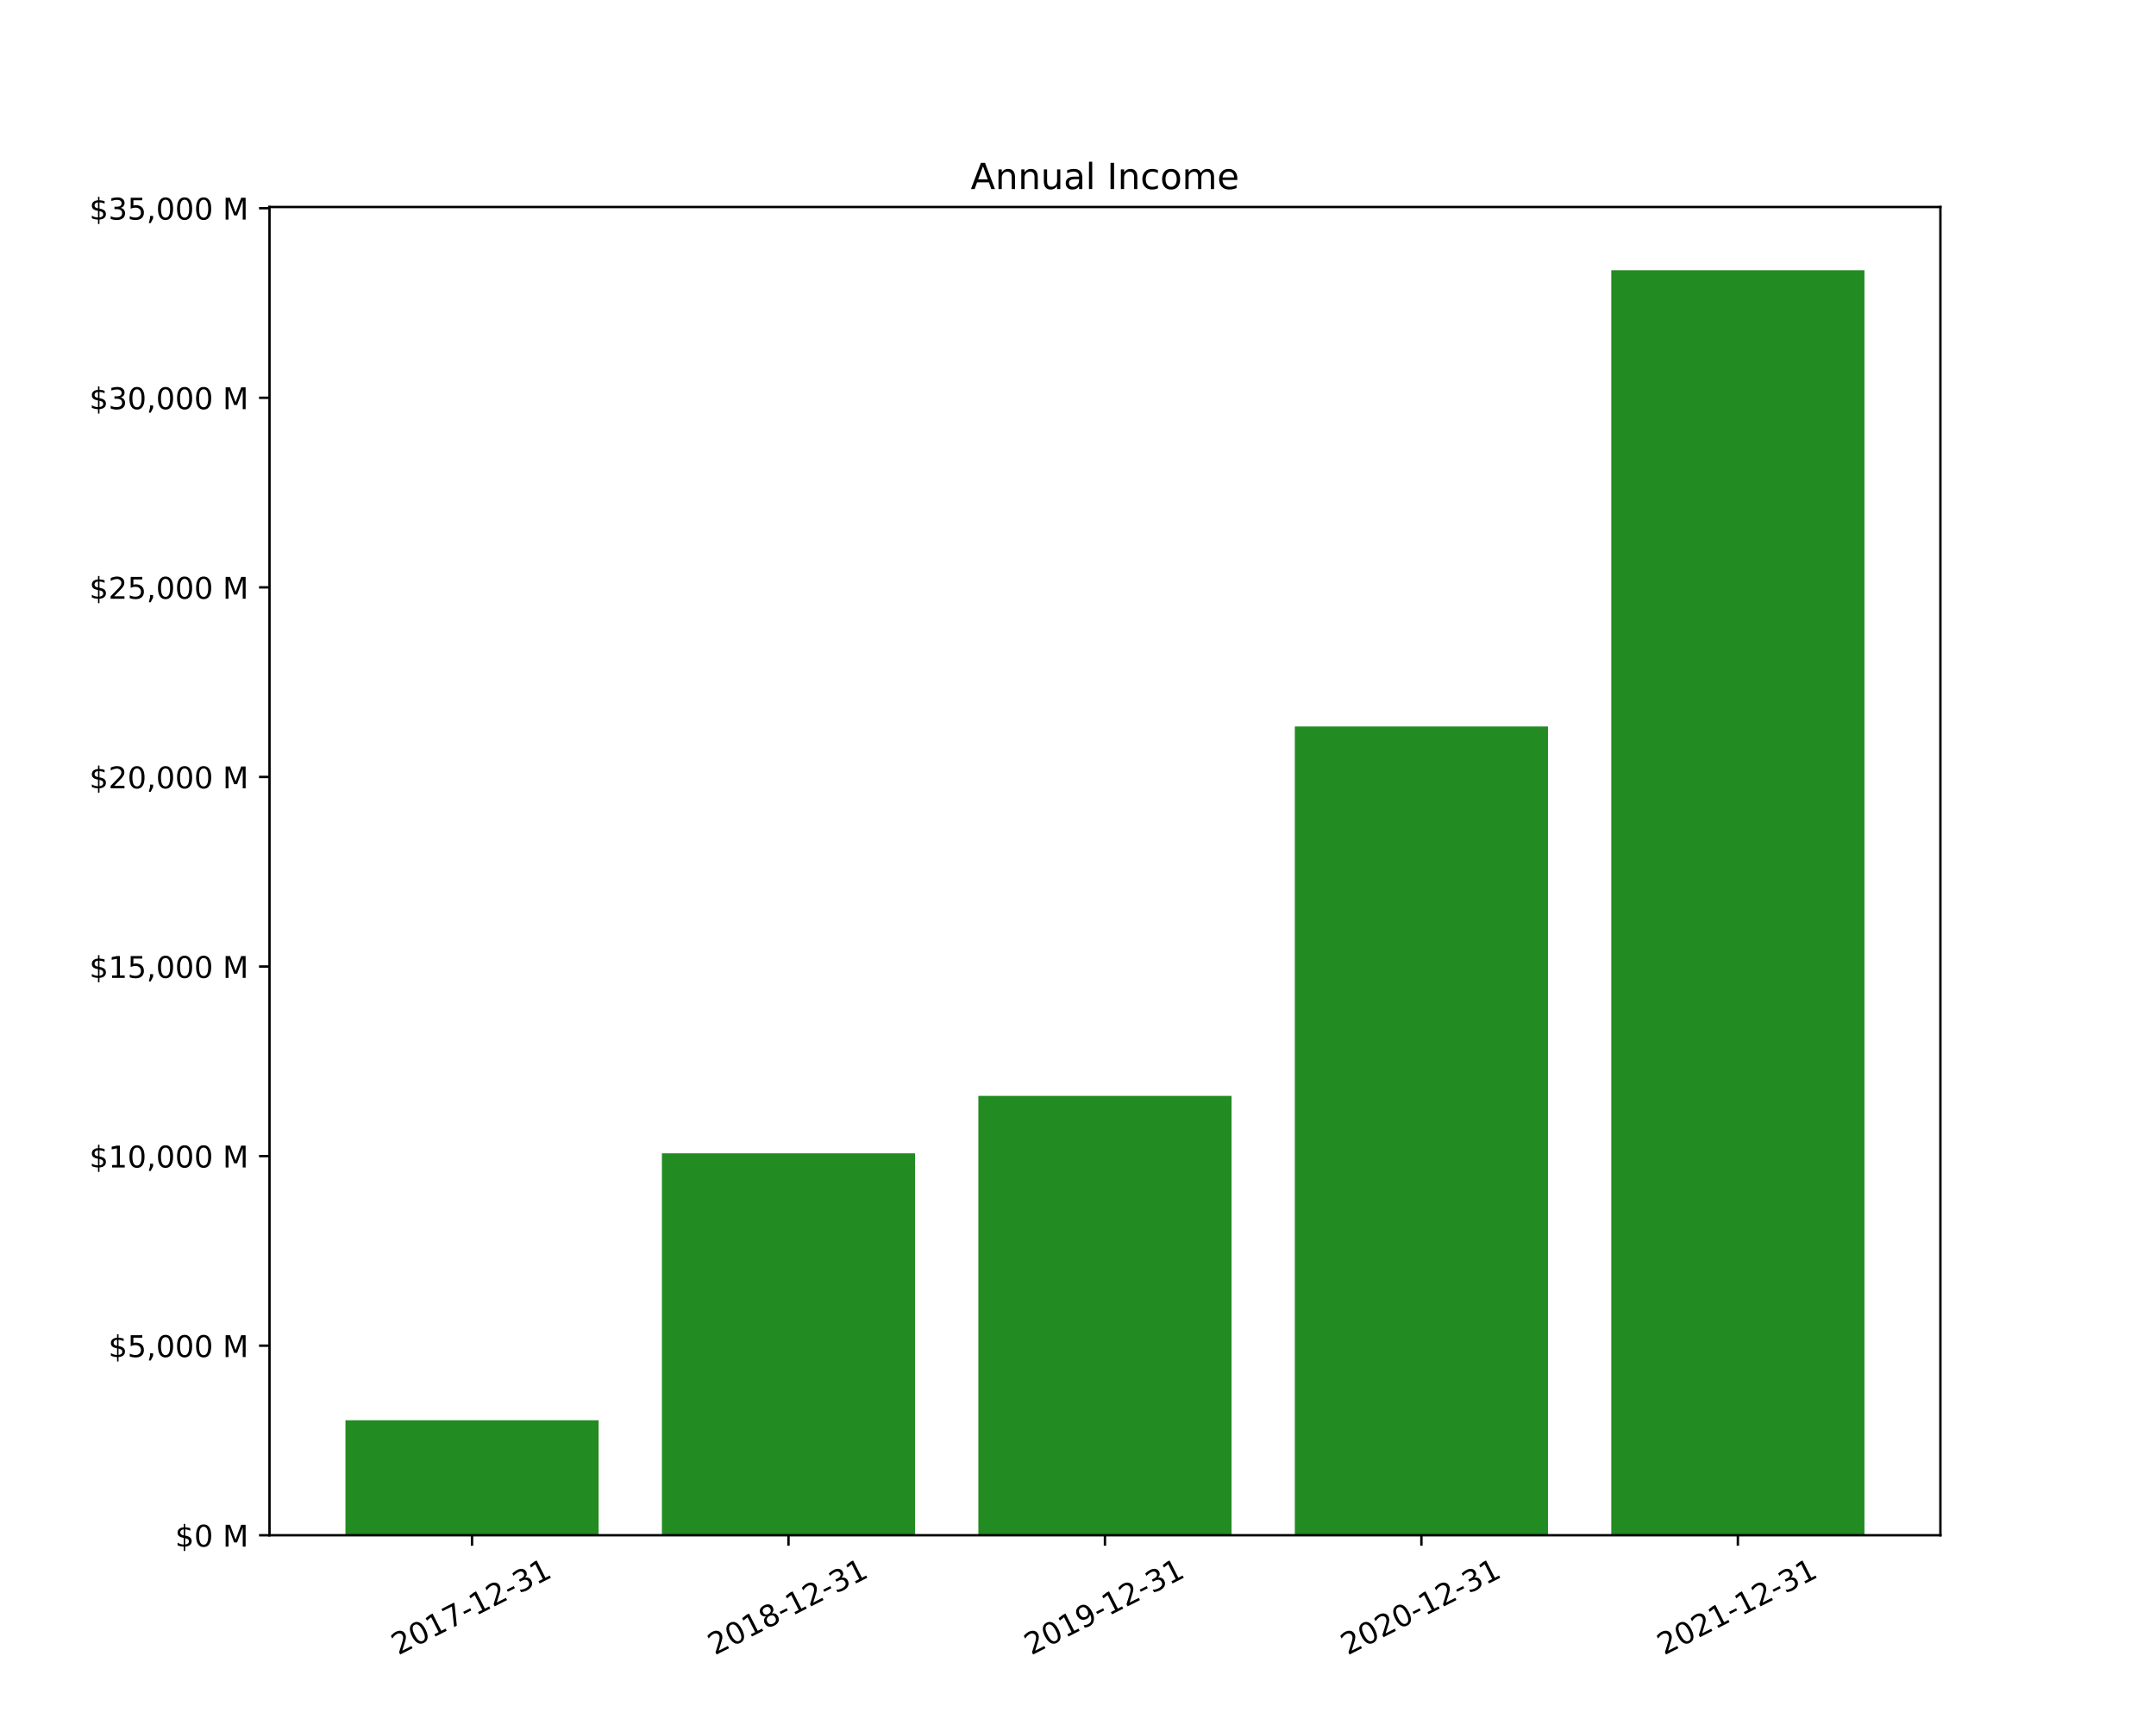
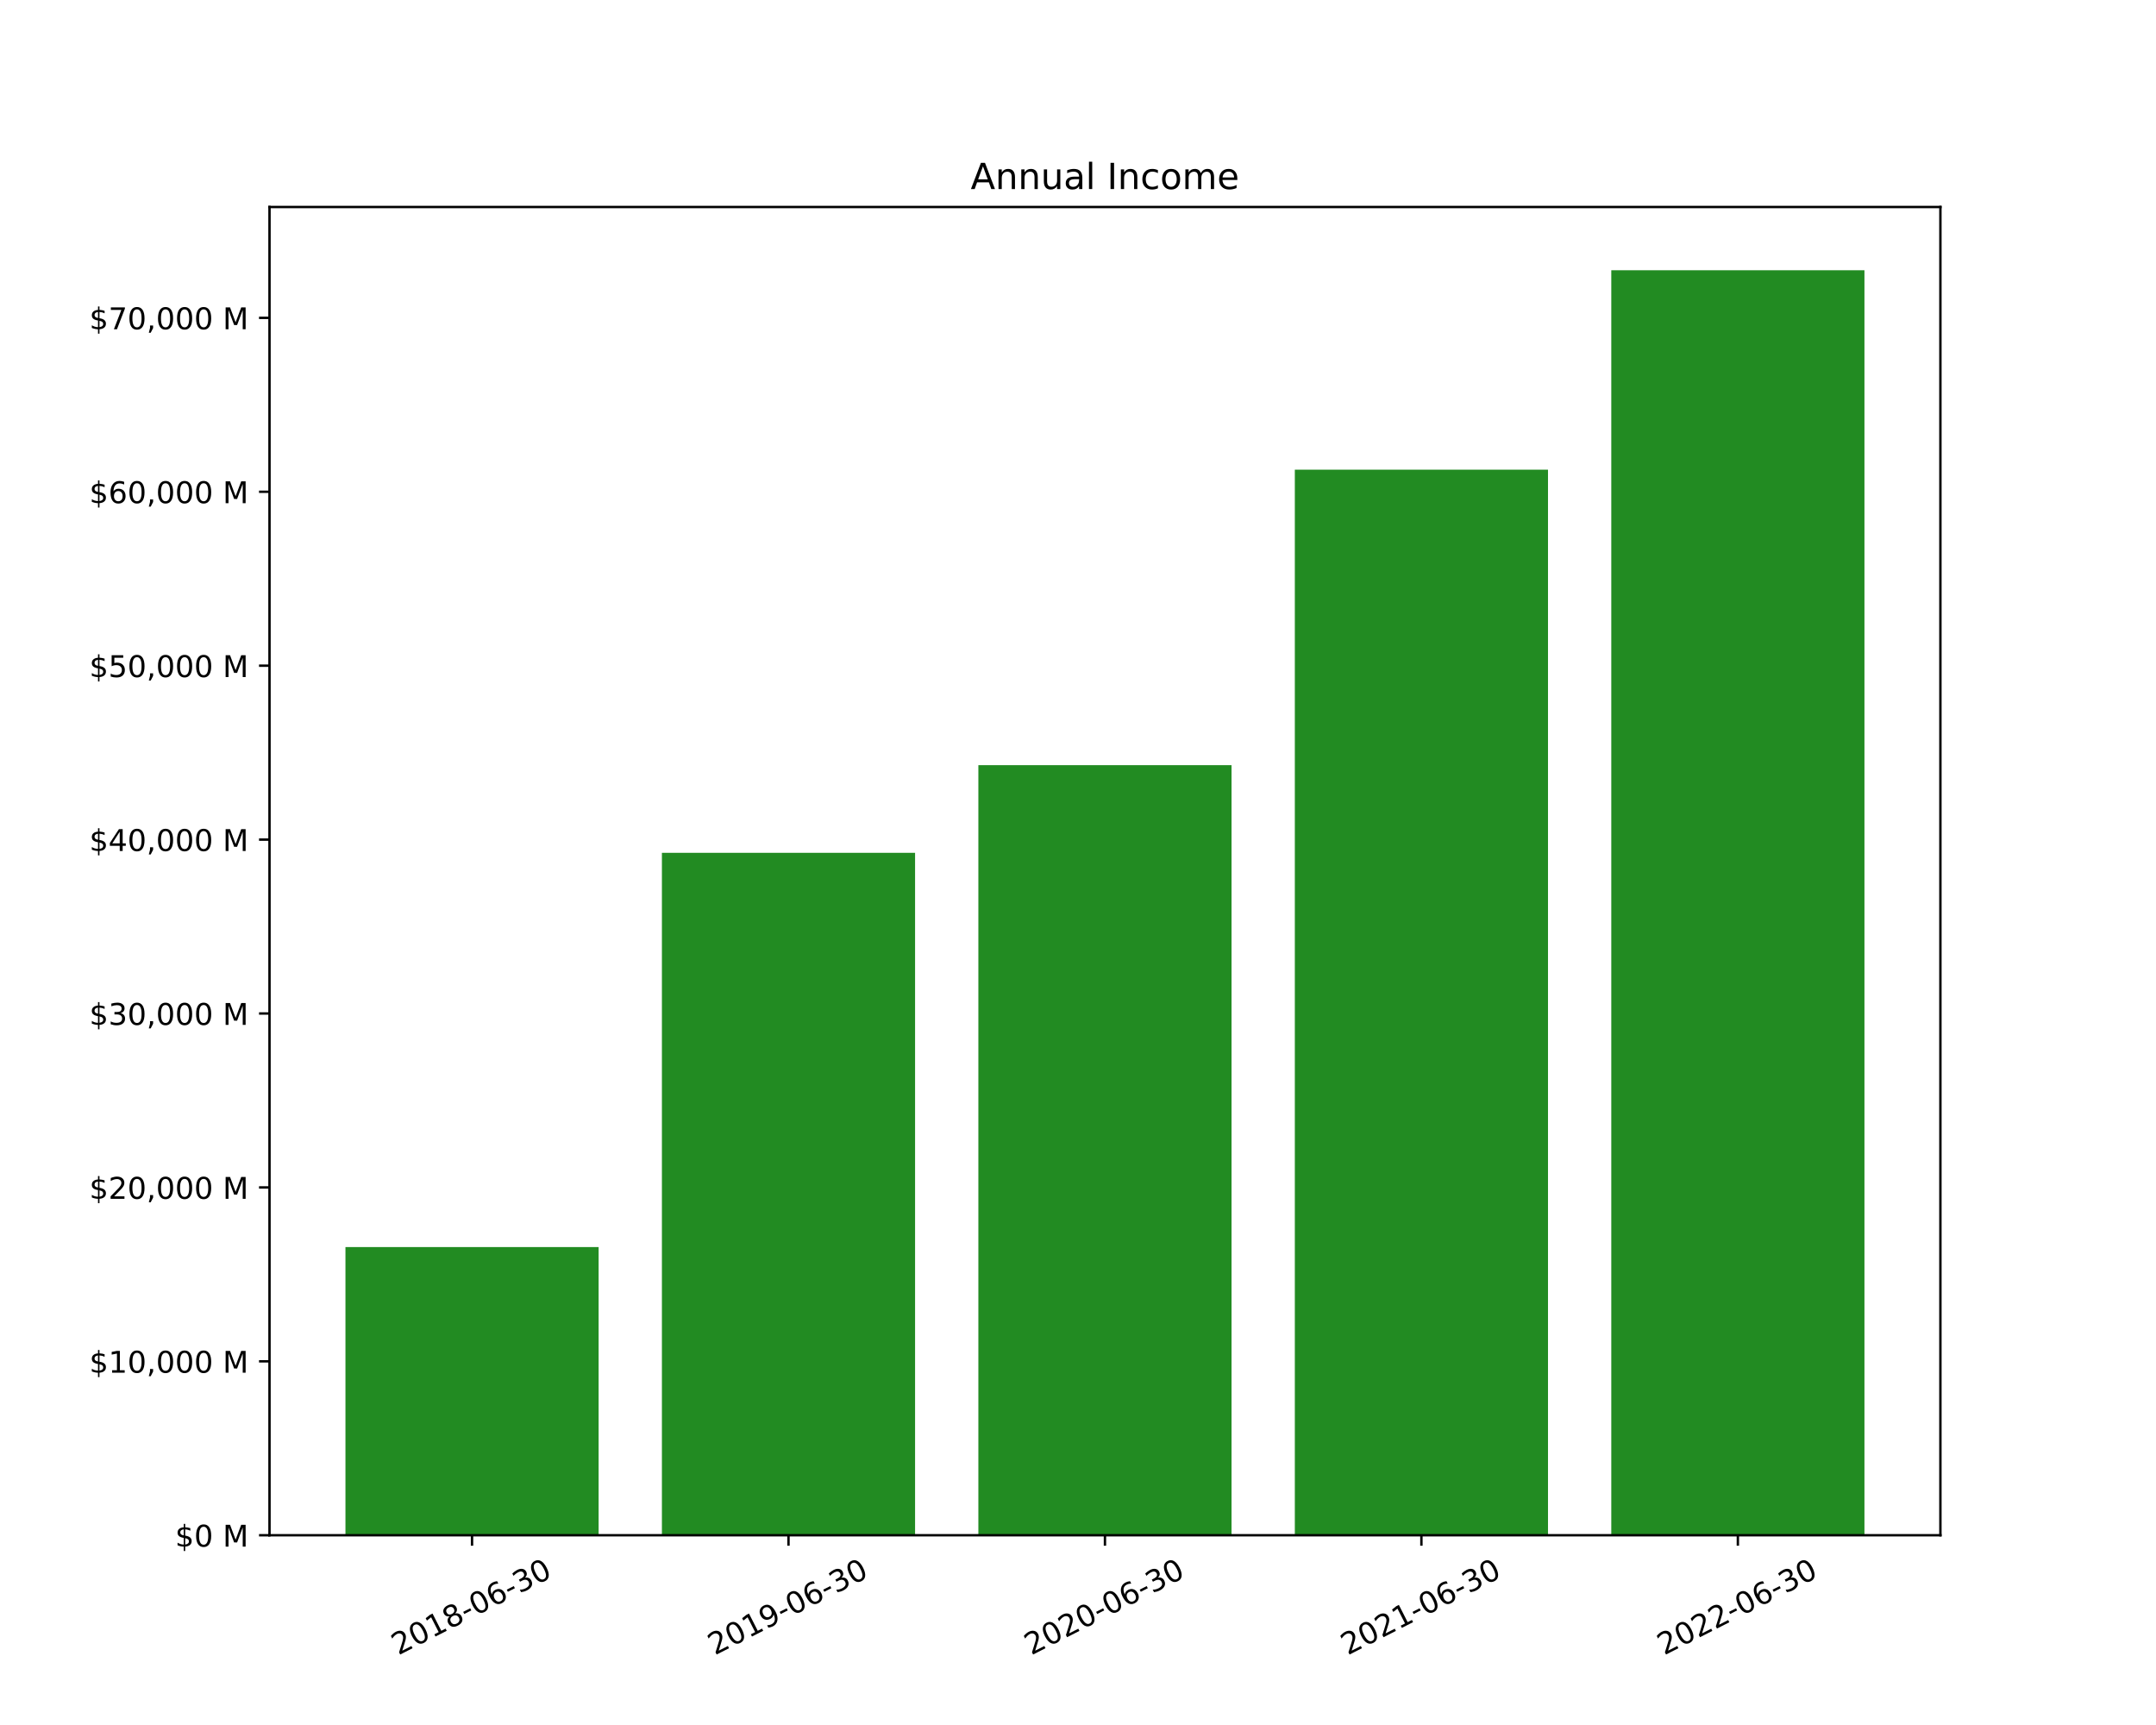
<svg xmlns="http://www.w3.org/2000/svg" xmlns:xlink="http://www.w3.org/1999/xlink" width="720pt" height="576pt" viewBox="0 0 720 576" version="1.1">
  <defs>
    <style type="text/css">*{stroke-linejoin: round; stroke-linecap: butt}</style>
  </defs>
  <g id="figure_1">
    <g id="patch_1">
      <path d="M 0 576  L 720 576  L 720 0  L 0 0  z " style="fill: #ffffff" />
    </g>
    <g id="axes_1">
      <g id="patch_2">
        <path d="M 90 512.64  L 648 512.64  L 648 69.12  L 90 69.12  z " style="fill: #ffffff" />
      </g>
      <g id="patch_3">
-         <path d="M 622.636 512.64  L 538.091 512.64  L 538.091 90.24  L 622.636 90.24  z " clip-path="url(#p310192a9c1)" style="fill: #228b22" />
+         <path d="M 622.636 512.64  L 538.091 512.64  L 538.091 90.24  L 622.636 90.24  z " clip-path="url(#pd104f7aaba)" style="fill: #228b22" />
      </g>
      <g id="patch_4">
-         <path d="M 516.955 512.64  L 432.409 512.64  L 432.409 242.582  L 516.955 242.582  z " clip-path="url(#p310192a9c1)" style="fill: #228b22" />
+         <path d="M 516.955 512.64  L 432.409 512.64  L 432.409 156.831  L 516.955 156.831  z " clip-path="url(#pd104f7aaba)" style="fill: #228b22" />
      </g>
      <g id="patch_5">
-         <path d="M 411.273 512.64  L 326.727 512.64  L 326.727 365.932  L 411.273 365.932  z " clip-path="url(#p310192a9c1)" style="fill: #228b22" />
+         <path d="M 411.273 512.64  L 326.727 512.64  L 326.727 255.494  L 411.273 255.494  z " clip-path="url(#pd104f7aaba)" style="fill: #228b22" />
      </g>
      <g id="patch_6">
-         <path d="M 305.591 512.64  L 221.045 512.64  L 221.045 385.112  L 305.591 385.112  z " clip-path="url(#p310192a9c1)" style="fill: #228b22" />
+         <path d="M 305.591 512.64  L 221.045 512.64  L 221.045 284.768  L 305.591 284.768  z " clip-path="url(#pd104f7aaba)" style="fill: #228b22" />
      </g>
      <g id="patch_7">
-         <path d="M 199.909 512.64  L 115.364 512.64  L 115.364 474.241  L 199.909 474.241  z " clip-path="url(#p310192a9c1)" style="fill: #228b22" />
+         <path d="M 199.909 512.64  L 115.364 512.64  L 115.364 416.41  L 199.909 416.41  z " clip-path="url(#pd104f7aaba)" style="fill: #228b22" />
      </g>
      <g id="matplotlib.axis_1">
        <g id="xtick_1">
          <g id="line2d_1">
            <defs>
-               <path id="m89ddbe6b6c" d="M 0 0  L 0 3.5  " style="stroke: #000000; stroke-width: 0.8" />
+               <path id="m55afc7eb37" d="M 0 0  L 0 3.5  " style="stroke: #000000; stroke-width: 0.8" />
            </defs>
            <g>
-               <use xlink:href="#m89ddbe6b6c" x="580.364" y="512.64" style="stroke: #000000; stroke-width: 0.8" />
+               <use xlink:href="#m55afc7eb37" x="580.364" y="512.64" style="stroke: #000000; stroke-width: 0.8" />
            </g>
          </g>
          <g id="text_1">
            <g transform="translate(555.7257 552.7942) rotate(-27) scale(0.1 -0.1)">
              <defs>
                <path id="DejaVuSans-32" d="M 1228 531  L 3431 531  L 3431 0  L 469 0  L 469 531  Q 828 903 1448 1529  Q 2069 2156 2228 2338  Q 2531 2678 2651 2914  Q 2772 3150 2772 3378  Q 2772 3750 2511 3984  Q 2250 4219 1831 4219  Q 1534 4219 1204 4116  Q 875 4013 500 3803  L 500 4441  Q 881 4594 1212 4672  Q 1544 4750 1819 4750  Q 2544 4750 2975 4387  Q 3406 4025 3406 3419  Q 3406 3131 3298 2873  Q 3191 2616 2906 2266  Q 2828 2175 2409 1742  Q 1991 1309 1228 531  z " transform="scale(0.015625)" />
                <path id="DejaVuSans-30" d="M 2034 4250  Q 1547 4250 1301 3770  Q 1056 3291 1056 2328  Q 1056 1369 1301 889  Q 1547 409 2034 409  Q 2525 409 2770 889  Q 3016 1369 3016 2328  Q 3016 3291 2770 3770  Q 2525 4250 2034 4250  z M 2034 4750  Q 2819 4750 3233 4129  Q 3647 3509 3647 2328  Q 3647 1150 3233 529  Q 2819 -91 2034 -91  Q 1250 -91 836 529  Q 422 1150 422 2328  Q 422 3509 836 4129  Q 1250 4750 2034 4750  z " transform="scale(0.015625)" />
+                 <path id="DejaVuSans-2d" d="M 313 2009  L 1997 2009  L 1997 1497  L 313 1497  L 313 2009  z " transform="scale(0.015625)" />
+                 <path id="DejaVuSans-36" d="M 2113 2584  Q 1688 2584 1439 2293  Q 1191 2003 1191 1497  Q 1191 994 1439 701  Q 1688 409 2113 409  Q 2538 409 2786 701  Q 3034 994 3034 1497  Q 3034 2003 2786 2293  Q 2538 2584 2113 2584  z M 3366 4563  L 3366 3988  Q 3128 4100 2886 4159  Q 2644 4219 2406 4219  Q 1781 4219 1451 3797  Q 1122 3375 1075 2522  Q 1259 2794 1537 2939  Q 1816 3084 2150 3084  Q 2853 3084 3261 2657  Q 3669 2231 3669 1497  Q 3669 778 3244 343  Q 2819 -91 2113 -91  Q 1303 -91 875 529  Q 447 1150 447 2328  Q 447 3434 972 4092  Q 1497 4750 2381 4750  Q 2619 4750 2861 4703  Q 3103 4656 3366 4563  z " transform="scale(0.015625)" />
+                 <path id="DejaVuSans-33" d="M 2597 2516  Q 3050 2419 3304 2112  Q 3559 1806 3559 1356  Q 3559 666 3084 287  Q 2609 -91 1734 -91  Q 1441 -91 1130 -33  Q 819 25 488 141  L 488 750  Q 750 597 1062 519  Q 1375 441 1716 441  Q 2309 441 2620 675  Q 2931 909 2931 1356  Q 2931 1769 2642 2001  Q 2353 2234 1838 2234  L 1294 2234  L 1294 2753  L 1863 2753  Q 2328 2753 2575 2939  Q 2822 3125 2822 3475  Q 2822 3834 2567 4026  Q 2313 4219 1838 4219  Q 1578 4219 1281 4162  Q 984 4106 628 3988  L 628 4550  Q 988 4650 1302 4700  Q 1616 4750 1894 4750  Q 2613 4750 3031 4423  Q 3450 4097 3450 3541  Q 3450 3153 3228 2886  Q 3006 2619 2597 2516  z " transform="scale(0.015625)" />
+               </defs>
+               <use xlink:href="#DejaVuSans-32" />
+               <use xlink:href="#DejaVuSans-30" x="63.623" />
+               <use xlink:href="#DejaVuSans-32" x="127.246" />
+               <use xlink:href="#DejaVuSans-32" x="190.869" />
+               <use xlink:href="#DejaVuSans-2d" x="254.492" />
+               <use xlink:href="#DejaVuSans-30" x="290.576" />
+               <use xlink:href="#DejaVuSans-36" x="354.199" />
+               <use xlink:href="#DejaVuSans-2d" x="417.822" />
+               <use xlink:href="#DejaVuSans-33" x="453.906" />
+               <use xlink:href="#DejaVuSans-30" x="517.529" />
+             </g>
+           </g>
+         </g>
+         <g id="xtick_2">
+           <g id="line2d_2">
+             <g>
+               <use xlink:href="#m55afc7eb37" x="474.682" y="512.64" style="stroke: #000000; stroke-width: 0.8" />
+             </g>
+           </g>
+           <g id="text_2">
+             <g transform="translate(450.0438 552.7942) rotate(-27) scale(0.1 -0.1)">
+               <defs>
                <path id="DejaVuSans-31" d="M 794 531  L 1825 531  L 1825 4091  L 703 3866  L 703 4441  L 1819 4666  L 2450 4666  L 2450 531  L 3481 531  L 3481 0  L 794 0  L 794 531  z " transform="scale(0.015625)" />
-                 <path id="DejaVuSans-2d" d="M 313 2009  L 1997 2009  L 1997 1497  L 313 1497  L 313 2009  z " transform="scale(0.015625)" />
-                 <path id="DejaVuSans-33" d="M 2597 2516  Q 3050 2419 3304 2112  Q 3559 1806 3559 1356  Q 3559 666 3084 287  Q 2609 -91 1734 -91  Q 1441 -91 1130 -33  Q 819 25 488 141  L 488 750  Q 750 597 1062 519  Q 1375 441 1716 441  Q 2309 441 2620 675  Q 2931 909 2931 1356  Q 2931 1769 2642 2001  Q 2353 2234 1838 2234  L 1294 2234  L 1294 2753  L 1863 2753  Q 2328 2753 2575 2939  Q 2822 3125 2822 3475  Q 2822 3834 2567 4026  Q 2313 4219 1838 4219  Q 1578 4219 1281 4162  Q 984 4106 628 3988  L 628 4550  Q 988 4650 1302 4700  Q 1616 4750 1894 4750  Q 2613 4750 3031 4423  Q 3450 4097 3450 3541  Q 3450 3153 3228 2886  Q 3006 2619 2597 2516  z " transform="scale(0.015625)" />
              </defs>
              <use xlink:href="#DejaVuSans-32" />
              <use xlink:href="#DejaVuSans-30" x="63.623" />
              <use xlink:href="#DejaVuSans-32" x="127.246" />
              <use xlink:href="#DejaVuSans-31" x="190.869" />
              <use xlink:href="#DejaVuSans-2d" x="254.492" />
-               <use xlink:href="#DejaVuSans-31" x="290.576" />
-               <use xlink:href="#DejaVuSans-32" x="354.199" />
-               <use xlink:href="#DejaVuSans-2d" x="417.822" />
-               <use xlink:href="#DejaVuSans-33" x="453.906" />
-               <use xlink:href="#DejaVuSans-31" x="517.529" />
-             </g>
-           </g>
-         </g>
-         <g id="xtick_2">
-           <g id="line2d_2">
-             <g>
-               <use xlink:href="#m89ddbe6b6c" x="474.682" y="512.64" style="stroke: #000000; stroke-width: 0.8" />
-             </g>
-           </g>
-           <g id="text_2">
-             <g transform="translate(450.0438 552.7942) rotate(-27) scale(0.1 -0.1)">
+               <use xlink:href="#DejaVuSans-30" x="290.576" />
+               <use xlink:href="#DejaVuSans-36" x="354.199" />
+               <use xlink:href="#DejaVuSans-2d" x="417.822" />
+               <use xlink:href="#DejaVuSans-33" x="453.906" />
+               <use xlink:href="#DejaVuSans-30" x="517.529" />
+             </g>
+           </g>
+         </g>
+         <g id="xtick_3">
+           <g id="line2d_3">
+             <g>
+               <use xlink:href="#m55afc7eb37" x="369" y="512.64" style="stroke: #000000; stroke-width: 0.8" />
+             </g>
+           </g>
+           <g id="text_3">
+             <g transform="translate(344.362 552.7942) rotate(-27) scale(0.1 -0.1)">
              <use xlink:href="#DejaVuSans-32" />
              <use xlink:href="#DejaVuSans-30" x="63.623" />
              <use xlink:href="#DejaVuSans-32" x="127.246" />
              <use xlink:href="#DejaVuSans-30" x="190.869" />
              <use xlink:href="#DejaVuSans-2d" x="254.492" />
-               <use xlink:href="#DejaVuSans-31" x="290.576" />
-               <use xlink:href="#DejaVuSans-32" x="354.199" />
-               <use xlink:href="#DejaVuSans-2d" x="417.822" />
-               <use xlink:href="#DejaVuSans-33" x="453.906" />
-               <use xlink:href="#DejaVuSans-31" x="517.529" />
-             </g>
-           </g>
-         </g>
-         <g id="xtick_3">
-           <g id="line2d_3">
-             <g>
-               <use xlink:href="#m89ddbe6b6c" x="369" y="512.64" style="stroke: #000000; stroke-width: 0.8" />
-             </g>
-           </g>
-           <g id="text_3">
-             <g transform="translate(344.362 552.7942) rotate(-27) scale(0.1 -0.1)">
+               <use xlink:href="#DejaVuSans-30" x="290.576" />
+               <use xlink:href="#DejaVuSans-36" x="354.199" />
+               <use xlink:href="#DejaVuSans-2d" x="417.822" />
+               <use xlink:href="#DejaVuSans-33" x="453.906" />
+               <use xlink:href="#DejaVuSans-30" x="517.529" />
+             </g>
+           </g>
+         </g>
+         <g id="xtick_4">
+           <g id="line2d_4">
+             <g>
+               <use xlink:href="#m55afc7eb37" x="263.318" y="512.64" style="stroke: #000000; stroke-width: 0.8" />
+             </g>
+           </g>
+           <g id="text_4">
+             <g transform="translate(238.6802 552.7942) rotate(-27) scale(0.1 -0.1)">
              <defs>
                <path id="DejaVuSans-39" d="M 703 97  L 703 672  Q 941 559 1184 500  Q 1428 441 1663 441  Q 2288 441 2617 861  Q 2947 1281 2994 2138  Q 2813 1869 2534 1725  Q 2256 1581 1919 1581  Q 1219 1581 811 2004  Q 403 2428 403 3163  Q 403 3881 828 4315  Q 1253 4750 1959 4750  Q 2769 4750 3195 4129  Q 3622 3509 3622 2328  Q 3622 1225 3098 567  Q 2575 -91 1691 -91  Q 1453 -91 1209 -44  Q 966 3 703 97  z M 1959 2075  Q 2384 2075 2632 2365  Q 2881 2656 2881 3163  Q 2881 3666 2632 3958  Q 2384 4250 1959 4250  Q 1534 4250 1286 3958  Q 1038 3666 1038 3163  Q 1038 2656 1286 2365  Q 1534 2075 1959 2075  z " transform="scale(0.015625)" />
              </defs>
              <use xlink:href="#DejaVuSans-32" />
              <use xlink:href="#DejaVuSans-30" x="63.623" />
              <use xlink:href="#DejaVuSans-31" x="127.246" />
              <use xlink:href="#DejaVuSans-39" x="190.869" />
              <use xlink:href="#DejaVuSans-2d" x="254.492" />
-               <use xlink:href="#DejaVuSans-31" x="290.576" />
-               <use xlink:href="#DejaVuSans-32" x="354.199" />
-               <use xlink:href="#DejaVuSans-2d" x="417.822" />
-               <use xlink:href="#DejaVuSans-33" x="453.906" />
-               <use xlink:href="#DejaVuSans-31" x="517.529" />
-             </g>
-           </g>
-         </g>
-         <g id="xtick_4">
-           <g id="line2d_4">
-             <g>
-               <use xlink:href="#m89ddbe6b6c" x="263.318" y="512.64" style="stroke: #000000; stroke-width: 0.8" />
-             </g>
-           </g>
-           <g id="text_4">
-             <g transform="translate(238.6802 552.7942) rotate(-27) scale(0.1 -0.1)">
+               <use xlink:href="#DejaVuSans-30" x="290.576" />
+               <use xlink:href="#DejaVuSans-36" x="354.199" />
+               <use xlink:href="#DejaVuSans-2d" x="417.822" />
+               <use xlink:href="#DejaVuSans-33" x="453.906" />
+               <use xlink:href="#DejaVuSans-30" x="517.529" />
+             </g>
+           </g>
+         </g>
+         <g id="xtick_5">
+           <g id="line2d_5">
+             <g>
+               <use xlink:href="#m55afc7eb37" x="157.636" y="512.64" style="stroke: #000000; stroke-width: 0.8" />
+             </g>
+           </g>
+           <g id="text_5">
+             <g transform="translate(132.9984 552.7942) rotate(-27) scale(0.1 -0.1)">
              <defs>
                <path id="DejaVuSans-38" d="M 2034 2216  Q 1584 2216 1326 1975  Q 1069 1734 1069 1313  Q 1069 891 1326 650  Q 1584 409 2034 409  Q 2484 409 2743 651  Q 3003 894 3003 1313  Q 3003 1734 2745 1975  Q 2488 2216 2034 2216  z M 1403 2484  Q 997 2584 770 2862  Q 544 3141 544 3541  Q 544 4100 942 4425  Q 1341 4750 2034 4750  Q 2731 4750 3128 4425  Q 3525 4100 3525 3541  Q 3525 3141 3298 2862  Q 3072 2584 2669 2484  Q 3125 2378 3379 2068  Q 3634 1759 3634 1313  Q 3634 634 3220 271  Q 2806 -91 2034 -91  Q 1263 -91 848 271  Q 434 634 434 1313  Q 434 1759 690 2068  Q 947 2378 1403 2484  z M 1172 3481  Q 1172 3119 1398 2916  Q 1625 2713 2034 2713  Q 2441 2713 2670 2916  Q 2900 3119 2900 3481  Q 2900 3844 2670 4047  Q 2441 4250 2034 4250  Q 1625 4250 1398 4047  Q 1172 3844 1172 3481  z " transform="scale(0.015625)" />
              </defs>
              <use xlink:href="#DejaVuSans-32" />
              <use xlink:href="#DejaVuSans-30" x="63.623" />
              <use xlink:href="#DejaVuSans-31" x="127.246" />
              <use xlink:href="#DejaVuSans-38" x="190.869" />
              <use xlink:href="#DejaVuSans-2d" x="254.492" />
-               <use xlink:href="#DejaVuSans-31" x="290.576" />
-               <use xlink:href="#DejaVuSans-32" x="354.199" />
-               <use xlink:href="#DejaVuSans-2d" x="417.822" />
-               <use xlink:href="#DejaVuSans-33" x="453.906" />
-               <use xlink:href="#DejaVuSans-31" x="517.529" />
-             </g>
-           </g>
-         </g>
-         <g id="xtick_5">
-           <g id="line2d_5">
-             <g>
-               <use xlink:href="#m89ddbe6b6c" x="157.636" y="512.64" style="stroke: #000000; stroke-width: 0.8" />
-             </g>
-           </g>
-           <g id="text_5">
-             <g transform="translate(132.9984 552.7942) rotate(-27) scale(0.1 -0.1)">
-               <defs>
-                 <path id="DejaVuSans-37" d="M 525 4666  L 3525 4666  L 3525 4397  L 1831 0  L 1172 0  L 2766 4134  L 525 4134  L 525 4666  z " transform="scale(0.015625)" />
-               </defs>
-               <use xlink:href="#DejaVuSans-32" />
-               <use xlink:href="#DejaVuSans-30" x="63.623" />
-               <use xlink:href="#DejaVuSans-31" x="127.246" />
-               <use xlink:href="#DejaVuSans-37" x="190.869" />
-               <use xlink:href="#DejaVuSans-2d" x="254.492" />
-               <use xlink:href="#DejaVuSans-31" x="290.576" />
-               <use xlink:href="#DejaVuSans-32" x="354.199" />
-               <use xlink:href="#DejaVuSans-2d" x="417.822" />
-               <use xlink:href="#DejaVuSans-33" x="453.906" />
-               <use xlink:href="#DejaVuSans-31" x="517.529" />
+               <use xlink:href="#DejaVuSans-30" x="290.576" />
+               <use xlink:href="#DejaVuSans-36" x="354.199" />
+               <use xlink:href="#DejaVuSans-2d" x="417.822" />
+               <use xlink:href="#DejaVuSans-33" x="453.906" />
+               <use xlink:href="#DejaVuSans-30" x="517.529" />
            </g>
          </g>
        </g>
      </g>
      <g id="matplotlib.axis_2">
        <g id="ytick_1">
          <g id="line2d_6">
            <defs>
-               <path id="mc229ca2a27" d="M 0 0  L -3.5 0  " style="stroke: #000000; stroke-width: 0.8" />
+               <path id="m8c0e5b3100" d="M 0 0  L -3.5 0  " style="stroke: #000000; stroke-width: 0.8" />
            </defs>
            <g>
-               <use xlink:href="#mc229ca2a27" x="90" y="512.64" style="stroke: #000000; stroke-width: 0.8" />
+               <use xlink:href="#m8c0e5b3100" x="90" y="512.64" style="stroke: #000000; stroke-width: 0.8" />
            </g>
          </g>
          <g id="text_6">
            <g transform="translate(58.46875 516.4392) scale(0.1 -0.1)">
              <defs>
                <path id="DejaVuSans-24" d="M 2163 -941  L 1850 -941  L 1847 0  Q 1519 6 1191 76  Q 863 147 531 288  L 531 850  Q 850 650 1176 548  Q 1503 447 1850 444  L 1850 1869  Q 1159 1981 845 2250  Q 531 2519 531 2988  Q 531 3497 872 3790  Q 1213 4084 1850 4128  L 1850 4863  L 2163 4863  L 2163 4138  Q 2453 4125 2725 4076  Q 2997 4028 3256 3944  L 3256 3397  Q 2997 3528 2723 3600  Q 2450 3672 2163 3684  L 2163 2350  Q 2872 2241 3206 1959  Q 3541 1678 3541 1191  Q 3541 663 3186 358  Q 2831 53 2163 6  L 2163 -941  z M 1850 2406  L 1850 3688  Q 1488 3647 1297 3481  Q 1106 3316 1106 3041  Q 1106 2772 1282 2622  Q 1459 2472 1850 2406  z M 2163 1806  L 2163 453  Q 2559 506 2761 678  Q 2963 850 2963 1131  Q 2963 1406 2770 1568  Q 2578 1731 2163 1806  z " transform="scale(0.015625)" />
                <path id="DejaVuSans-20" transform="scale(0.015625)" />
                <path id="DejaVuSans-4d" d="M 628 4666  L 1569 4666  L 2759 1491  L 3956 4666  L 4897 4666  L 4897 0  L 4281 0  L 4281 4097  L 3078 897  L 2444 897  L 1241 4097  L 1241 0  L 628 0  L 628 4666  z " transform="scale(0.015625)" />
              </defs>
              <use xlink:href="#DejaVuSans-24" />
              <use xlink:href="#DejaVuSans-30" x="63.623" />
              <use xlink:href="#DejaVuSans-20" x="127.246" />
              <use xlink:href="#DejaVuSans-4d" x="159.033" />
            </g>
          </g>
        </g>
        <g id="ytick_2">
          <g id="line2d_7">
            <g>
-               <use xlink:href="#mc229ca2a27" x="90" y="449.338" style="stroke: #000000; stroke-width: 0.8" />
+               <use xlink:href="#m8c0e5b3100" x="90" y="454.569" style="stroke: #000000; stroke-width: 0.8" />
            </g>
          </g>
          <g id="text_7">
-             <g transform="translate(36.20312 453.1375) scale(0.1 -0.1)">
-               <defs>
-                 <path id="DejaVuSans-35" d="M 691 4666  L 3169 4666  L 3169 4134  L 1269 4134  L 1269 2991  Q 1406 3038 1543 3061  Q 1681 3084 1819 3084  Q 2600 3084 3056 2656  Q 3513 2228 3513 1497  Q 3513 744 3044 326  Q 2575 -91 1722 -91  Q 1428 -91 1123 -41  Q 819 9 494 109  L 494 744  Q 775 591 1075 516  Q 1375 441 1709 441  Q 2250 441 2565 725  Q 2881 1009 2881 1497  Q 2881 1984 2565 2268  Q 2250 2553 1709 2553  Q 1456 2553 1204 2497  Q 953 2441 691 2322  L 691 4666  z " transform="scale(0.015625)" />
+             <g transform="translate(29.84062 458.3678) scale(0.1 -0.1)">
+               <defs>
                <path id="DejaVuSans-2c" d="M 750 794  L 1409 794  L 1409 256  L 897 -744  L 494 -744  L 750 256  L 750 794  z " transform="scale(0.015625)" />
              </defs>
              <use xlink:href="#DejaVuSans-24" />
-               <use xlink:href="#DejaVuSans-35" x="63.623" />
-               <use xlink:href="#DejaVuSans-2c" x="127.246" />
-               <use xlink:href="#DejaVuSans-30" x="159.033" />
-               <use xlink:href="#DejaVuSans-30" x="222.656" />
-               <use xlink:href="#DejaVuSans-30" x="286.279" />
-               <use xlink:href="#DejaVuSans-20" x="349.902" />
-               <use xlink:href="#DejaVuSans-4d" x="381.689" />
+               <use xlink:href="#DejaVuSans-31" x="63.623" />
+               <use xlink:href="#DejaVuSans-30" x="127.246" />
+               <use xlink:href="#DejaVuSans-2c" x="190.869" />
+               <use xlink:href="#DejaVuSans-30" x="222.656" />
+               <use xlink:href="#DejaVuSans-30" x="286.279" />
+               <use xlink:href="#DejaVuSans-30" x="349.902" />
+               <use xlink:href="#DejaVuSans-20" x="413.525" />
+               <use xlink:href="#DejaVuSans-4d" x="445.312" />
            </g>
          </g>
        </g>
        <g id="ytick_3">
          <g id="line2d_8">
            <g>
-               <use xlink:href="#mc229ca2a27" x="90" y="386.036" style="stroke: #000000; stroke-width: 0.8" />
+               <use xlink:href="#m8c0e5b3100" x="90" y="396.497" style="stroke: #000000; stroke-width: 0.8" />
            </g>
          </g>
          <g id="text_8">
-             <g transform="translate(29.84062 389.8357) scale(0.1 -0.1)">
-               <use xlink:href="#DejaVuSans-24" />
-               <use xlink:href="#DejaVuSans-31" x="63.623" />
+             <g transform="translate(29.84062 400.2964) scale(0.1 -0.1)">
+               <use xlink:href="#DejaVuSans-24" />
+               <use xlink:href="#DejaVuSans-32" x="63.623" />
              <use xlink:href="#DejaVuSans-30" x="127.246" />
              <use xlink:href="#DejaVuSans-2c" x="190.869" />
              <use xlink:href="#DejaVuSans-30" x="222.656" />
              <use xlink:href="#DejaVuSans-30" x="286.279" />
              <use xlink:href="#DejaVuSans-30" x="349.902" />
              <use xlink:href="#DejaVuSans-20" x="413.525" />
              <use xlink:href="#DejaVuSans-4d" x="445.312" />
            </g>
          </g>
        </g>
        <g id="ytick_4">
          <g id="line2d_9">
            <g>
-               <use xlink:href="#mc229ca2a27" x="90" y="322.735" style="stroke: #000000; stroke-width: 0.8" />
+               <use xlink:href="#m8c0e5b3100" x="90" y="338.426" style="stroke: #000000; stroke-width: 0.8" />
            </g>
          </g>
          <g id="text_9">
-             <g transform="translate(29.84062 326.5339) scale(0.1 -0.1)">
-               <use xlink:href="#DejaVuSans-24" />
-               <use xlink:href="#DejaVuSans-31" x="63.623" />
-               <use xlink:href="#DejaVuSans-35" x="127.246" />
+             <g transform="translate(29.84062 342.2249) scale(0.1 -0.1)">
+               <use xlink:href="#DejaVuSans-24" />
+               <use xlink:href="#DejaVuSans-33" x="63.623" />
+               <use xlink:href="#DejaVuSans-30" x="127.246" />
              <use xlink:href="#DejaVuSans-2c" x="190.869" />
              <use xlink:href="#DejaVuSans-30" x="222.656" />
              <use xlink:href="#DejaVuSans-30" x="286.279" />
              <use xlink:href="#DejaVuSans-30" x="349.902" />
              <use xlink:href="#DejaVuSans-20" x="413.525" />
              <use xlink:href="#DejaVuSans-4d" x="445.312" />
            </g>
          </g>
        </g>
        <g id="ytick_5">
          <g id="line2d_10">
            <g>
-               <use xlink:href="#mc229ca2a27" x="90" y="259.433" style="stroke: #000000; stroke-width: 0.8" />
+               <use xlink:href="#m8c0e5b3100" x="90" y="280.354" style="stroke: #000000; stroke-width: 0.8" />
            </g>
          </g>
          <g id="text_10">
-             <g transform="translate(29.84062 263.2322) scale(0.1 -0.1)">
-               <use xlink:href="#DejaVuSans-24" />
-               <use xlink:href="#DejaVuSans-32" x="63.623" />
+             <g transform="translate(29.84062 284.1535) scale(0.1 -0.1)">
+               <defs>
+                 <path id="DejaVuSans-34" d="M 2419 4116  L 825 1625  L 2419 1625  L 2419 4116  z M 2253 4666  L 3047 4666  L 3047 1625  L 3713 1625  L 3713 1100  L 3047 1100  L 3047 0  L 2419 0  L 2419 1100  L 313 1100  L 313 1709  L 2253 4666  z " transform="scale(0.015625)" />
+               </defs>
+               <use xlink:href="#DejaVuSans-24" />
+               <use xlink:href="#DejaVuSans-34" x="63.623" />
              <use xlink:href="#DejaVuSans-30" x="127.246" />
              <use xlink:href="#DejaVuSans-2c" x="190.869" />
              <use xlink:href="#DejaVuSans-30" x="222.656" />
              <use xlink:href="#DejaVuSans-30" x="286.279" />
              <use xlink:href="#DejaVuSans-30" x="349.902" />
              <use xlink:href="#DejaVuSans-20" x="413.525" />
              <use xlink:href="#DejaVuSans-4d" x="445.312" />
            </g>
          </g>
        </g>
        <g id="ytick_6">
          <g id="line2d_11">
            <g>
-               <use xlink:href="#mc229ca2a27" x="90" y="196.131" style="stroke: #000000; stroke-width: 0.8" />
+               <use xlink:href="#m8c0e5b3100" x="90" y="222.283" style="stroke: #000000; stroke-width: 0.8" />
            </g>
          </g>
          <g id="text_11">
-             <g transform="translate(29.84062 199.9304) scale(0.1 -0.1)">
-               <use xlink:href="#DejaVuSans-24" />
-               <use xlink:href="#DejaVuSans-32" x="63.623" />
-               <use xlink:href="#DejaVuSans-35" x="127.246" />
+             <g transform="translate(29.84062 226.082) scale(0.1 -0.1)">
+               <defs>
+                 <path id="DejaVuSans-35" d="M 691 4666  L 3169 4666  L 3169 4134  L 1269 4134  L 1269 2991  Q 1406 3038 1543 3061  Q 1681 3084 1819 3084  Q 2600 3084 3056 2656  Q 3513 2228 3513 1497  Q 3513 744 3044 326  Q 2575 -91 1722 -91  Q 1428 -91 1123 -41  Q 819 9 494 109  L 494 744  Q 775 591 1075 516  Q 1375 441 1709 441  Q 2250 441 2565 725  Q 2881 1009 2881 1497  Q 2881 1984 2565 2268  Q 2250 2553 1709 2553  Q 1456 2553 1204 2497  Q 953 2441 691 2322  L 691 4666  z " transform="scale(0.015625)" />
+               </defs>
+               <use xlink:href="#DejaVuSans-24" />
+               <use xlink:href="#DejaVuSans-35" x="63.623" />
+               <use xlink:href="#DejaVuSans-30" x="127.246" />
              <use xlink:href="#DejaVuSans-2c" x="190.869" />
              <use xlink:href="#DejaVuSans-30" x="222.656" />
              <use xlink:href="#DejaVuSans-30" x="286.279" />
              <use xlink:href="#DejaVuSans-30" x="349.902" />
              <use xlink:href="#DejaVuSans-20" x="413.525" />
              <use xlink:href="#DejaVuSans-4d" x="445.312" />
            </g>
          </g>
        </g>
        <g id="ytick_7">
          <g id="line2d_12">
            <g>
-               <use xlink:href="#mc229ca2a27" x="90" y="132.829" style="stroke: #000000; stroke-width: 0.8" />
+               <use xlink:href="#m8c0e5b3100" x="90" y="164.211" style="stroke: #000000; stroke-width: 0.8" />
            </g>
          </g>
          <g id="text_12">
-             <g transform="translate(29.84062 136.6286) scale(0.1 -0.1)">
-               <use xlink:href="#DejaVuSans-24" />
-               <use xlink:href="#DejaVuSans-33" x="63.623" />
+             <g transform="translate(29.84062 168.0106) scale(0.1 -0.1)">
+               <use xlink:href="#DejaVuSans-24" />
+               <use xlink:href="#DejaVuSans-36" x="63.623" />
              <use xlink:href="#DejaVuSans-30" x="127.246" />
              <use xlink:href="#DejaVuSans-2c" x="190.869" />
              <use xlink:href="#DejaVuSans-30" x="222.656" />
              <use xlink:href="#DejaVuSans-30" x="286.279" />
              <use xlink:href="#DejaVuSans-30" x="349.902" />
              <use xlink:href="#DejaVuSans-20" x="413.525" />
              <use xlink:href="#DejaVuSans-4d" x="445.312" />
            </g>
          </g>
        </g>
        <g id="ytick_8">
          <g id="line2d_13">
            <g>
-               <use xlink:href="#mc229ca2a27" x="90" y="69.528" style="stroke: #000000; stroke-width: 0.8" />
+               <use xlink:href="#m8c0e5b3100" x="90" y="106.14" style="stroke: #000000; stroke-width: 0.8" />
            </g>
          </g>
          <g id="text_13">
-             <g transform="translate(29.84062 73.32688) scale(0.1 -0.1)">
-               <use xlink:href="#DejaVuSans-24" />
-               <use xlink:href="#DejaVuSans-33" x="63.623" />
-               <use xlink:href="#DejaVuSans-35" x="127.246" />
+             <g transform="translate(29.84062 109.9392) scale(0.1 -0.1)">
+               <defs>
+                 <path id="DejaVuSans-37" d="M 525 4666  L 3525 4666  L 3525 4397  L 1831 0  L 1172 0  L 2766 4134  L 525 4134  L 525 4666  z " transform="scale(0.015625)" />
+               </defs>
+               <use xlink:href="#DejaVuSans-24" />
+               <use xlink:href="#DejaVuSans-37" x="63.623" />
+               <use xlink:href="#DejaVuSans-30" x="127.246" />
              <use xlink:href="#DejaVuSans-2c" x="190.869" />
              <use xlink:href="#DejaVuSans-30" x="222.656" />
              <use xlink:href="#DejaVuSans-30" x="286.279" />
              <use xlink:href="#DejaVuSans-30" x="349.902" />
              <use xlink:href="#DejaVuSans-20" x="413.525" />
              <use xlink:href="#DejaVuSans-4d" x="445.312" />
            </g>
          </g>
        </g>
      </g>
      <g id="patch_8">
        <path d="M 90 512.64  L 90 69.12  " style="fill: none; stroke: #000000; stroke-width: 0.8; stroke-linejoin: miter; stroke-linecap: square" />
      </g>
      <g id="patch_9">
        <path d="M 648 512.64  L 648 69.12  " style="fill: none; stroke: #000000; stroke-width: 0.8; stroke-linejoin: miter; stroke-linecap: square" />
      </g>
      <g id="patch_10">
        <path d="M 90 512.64  L 648 512.64  " style="fill: none; stroke: #000000; stroke-width: 0.8; stroke-linejoin: miter; stroke-linecap: square" />
      </g>
      <g id="patch_11">
        <path d="M 90 69.12  L 648 69.12  " style="fill: none; stroke: #000000; stroke-width: 0.8; stroke-linejoin: miter; stroke-linecap: square" />
      </g>
      <g id="text_14">
        <g transform="translate(324.1584 63.12) scale(0.12 -0.12)">
          <defs>
            <path id="DejaVuSans-41" d="M 2188 4044  L 1331 1722  L 3047 1722  L 2188 4044  z M 1831 4666  L 2547 4666  L 4325 0  L 3669 0  L 3244 1197  L 1141 1197  L 716 0  L 50 0  L 1831 4666  z " transform="scale(0.015625)" />
            <path id="DejaVuSans-6e" d="M 3513 2113  L 3513 0  L 2938 0  L 2938 2094  Q 2938 2591 2744 2837  Q 2550 3084 2163 3084  Q 1697 3084 1428 2787  Q 1159 2491 1159 1978  L 1159 0  L 581 0  L 581 3500  L 1159 3500  L 1159 2956  Q 1366 3272 1645 3428  Q 1925 3584 2291 3584  Q 2894 3584 3203 3211  Q 3513 2838 3513 2113  z " transform="scale(0.015625)" />
            <path id="DejaVuSans-75" d="M 544 1381  L 544 3500  L 1119 3500  L 1119 1403  Q 1119 906 1312 657  Q 1506 409 1894 409  Q 2359 409 2629 706  Q 2900 1003 2900 1516  L 2900 3500  L 3475 3500  L 3475 0  L 2900 0  L 2900 538  Q 2691 219 2414 64  Q 2138 -91 1772 -91  Q 1169 -91 856 284  Q 544 659 544 1381  z M 1991 3584  L 1991 3584  z " transform="scale(0.015625)" />
            <path id="DejaVuSans-61" d="M 2194 1759  Q 1497 1759 1228 1600  Q 959 1441 959 1056  Q 959 750 1161 570  Q 1363 391 1709 391  Q 2188 391 2477 730  Q 2766 1069 2766 1631  L 2766 1759  L 2194 1759  z M 3341 1997  L 3341 0  L 2766 0  L 2766 531  Q 2569 213 2275 61  Q 1981 -91 1556 -91  Q 1019 -91 701 211  Q 384 513 384 1019  Q 384 1609 779 1909  Q 1175 2209 1959 2209  L 2766 2209  L 2766 2266  Q 2766 2663 2505 2880  Q 2244 3097 1772 3097  Q 1472 3097 1187 3025  Q 903 2953 641 2809  L 641 3341  Q 956 3463 1253 3523  Q 1550 3584 1831 3584  Q 2591 3584 2966 3190  Q 3341 2797 3341 1997  z " transform="scale(0.015625)" />
            <path id="DejaVuSans-6c" d="M 603 4863  L 1178 4863  L 1178 0  L 603 0  L 603 4863  z " transform="scale(0.015625)" />
            <path id="DejaVuSans-49" d="M 628 4666  L 1259 4666  L 1259 0  L 628 0  L 628 4666  z " transform="scale(0.015625)" />
            <path id="DejaVuSans-63" d="M 3122 3366  L 3122 2828  Q 2878 2963 2633 3030  Q 2388 3097 2138 3097  Q 1578 3097 1268 2742  Q 959 2388 959 1747  Q 959 1106 1268 751  Q 1578 397 2138 397  Q 2388 397 2633 464  Q 2878 531 3122 666  L 3122 134  Q 2881 22 2623 -34  Q 2366 -91 2075 -91  Q 1284 -91 818 406  Q 353 903 353 1747  Q 353 2603 823 3093  Q 1294 3584 2113 3584  Q 2378 3584 2631 3529  Q 2884 3475 3122 3366  z " transform="scale(0.015625)" />
            <path id="DejaVuSans-6f" d="M 1959 3097  Q 1497 3097 1228 2736  Q 959 2375 959 1747  Q 959 1119 1226 758  Q 1494 397 1959 397  Q 2419 397 2687 759  Q 2956 1122 2956 1747  Q 2956 2369 2687 2733  Q 2419 3097 1959 3097  z M 1959 3584  Q 2709 3584 3137 3096  Q 3566 2609 3566 1747  Q 3566 888 3137 398  Q 2709 -91 1959 -91  Q 1206 -91 779 398  Q 353 888 353 1747  Q 353 2609 779 3096  Q 1206 3584 1959 3584  z " transform="scale(0.015625)" />
            <path id="DejaVuSans-6d" d="M 3328 2828  Q 3544 3216 3844 3400  Q 4144 3584 4550 3584  Q 5097 3584 5394 3201  Q 5691 2819 5691 2113  L 5691 0  L 5113 0  L 5113 2094  Q 5113 2597 4934 2840  Q 4756 3084 4391 3084  Q 3944 3084 3684 2787  Q 3425 2491 3425 1978  L 3425 0  L 2847 0  L 2847 2094  Q 2847 2600 2669 2842  Q 2491 3084 2119 3084  Q 1678 3084 1418 2786  Q 1159 2488 1159 1978  L 1159 0  L 581 0  L 581 3500  L 1159 3500  L 1159 2956  Q 1356 3278 1631 3431  Q 1906 3584 2284 3584  Q 2666 3584 2933 3390  Q 3200 3197 3328 2828  z " transform="scale(0.015625)" />
            <path id="DejaVuSans-65" d="M 3597 1894  L 3597 1613  L 953 1613  Q 991 1019 1311 708  Q 1631 397 2203 397  Q 2534 397 2845 478  Q 3156 559 3463 722  L 3463 178  Q 3153 47 2828 -22  Q 2503 -91 2169 -91  Q 1331 -91 842 396  Q 353 884 353 1716  Q 353 2575 817 3079  Q 1281 3584 2069 3584  Q 2775 3584 3186 3129  Q 3597 2675 3597 1894  z M 3022 2063  Q 3016 2534 2758 2815  Q 2500 3097 2075 3097  Q 1594 3097 1305 2825  Q 1016 2553 972 2059  L 3022 2063  z " transform="scale(0.015625)" />
          </defs>
          <use xlink:href="#DejaVuSans-41" />
          <use xlink:href="#DejaVuSans-6e" x="68.408" />
          <use xlink:href="#DejaVuSans-6e" x="131.787" />
          <use xlink:href="#DejaVuSans-75" x="195.166" />
          <use xlink:href="#DejaVuSans-61" x="258.545" />
          <use xlink:href="#DejaVuSans-6c" x="319.824" />
          <use xlink:href="#DejaVuSans-20" x="347.607" />
          <use xlink:href="#DejaVuSans-49" x="379.395" />
          <use xlink:href="#DejaVuSans-6e" x="408.887" />
          <use xlink:href="#DejaVuSans-63" x="472.266" />
          <use xlink:href="#DejaVuSans-6f" x="527.246" />
          <use xlink:href="#DejaVuSans-6d" x="588.428" />
          <use xlink:href="#DejaVuSans-65" x="685.84" />
        </g>
      </g>
    </g>
  </g>
  <defs>
-     <clipPath id="p310192a9c1">
+     <clipPath id="pd104f7aaba">
      <rect x="90" y="69.12" width="558" height="443.52" />
    </clipPath>
  </defs>
</svg>
